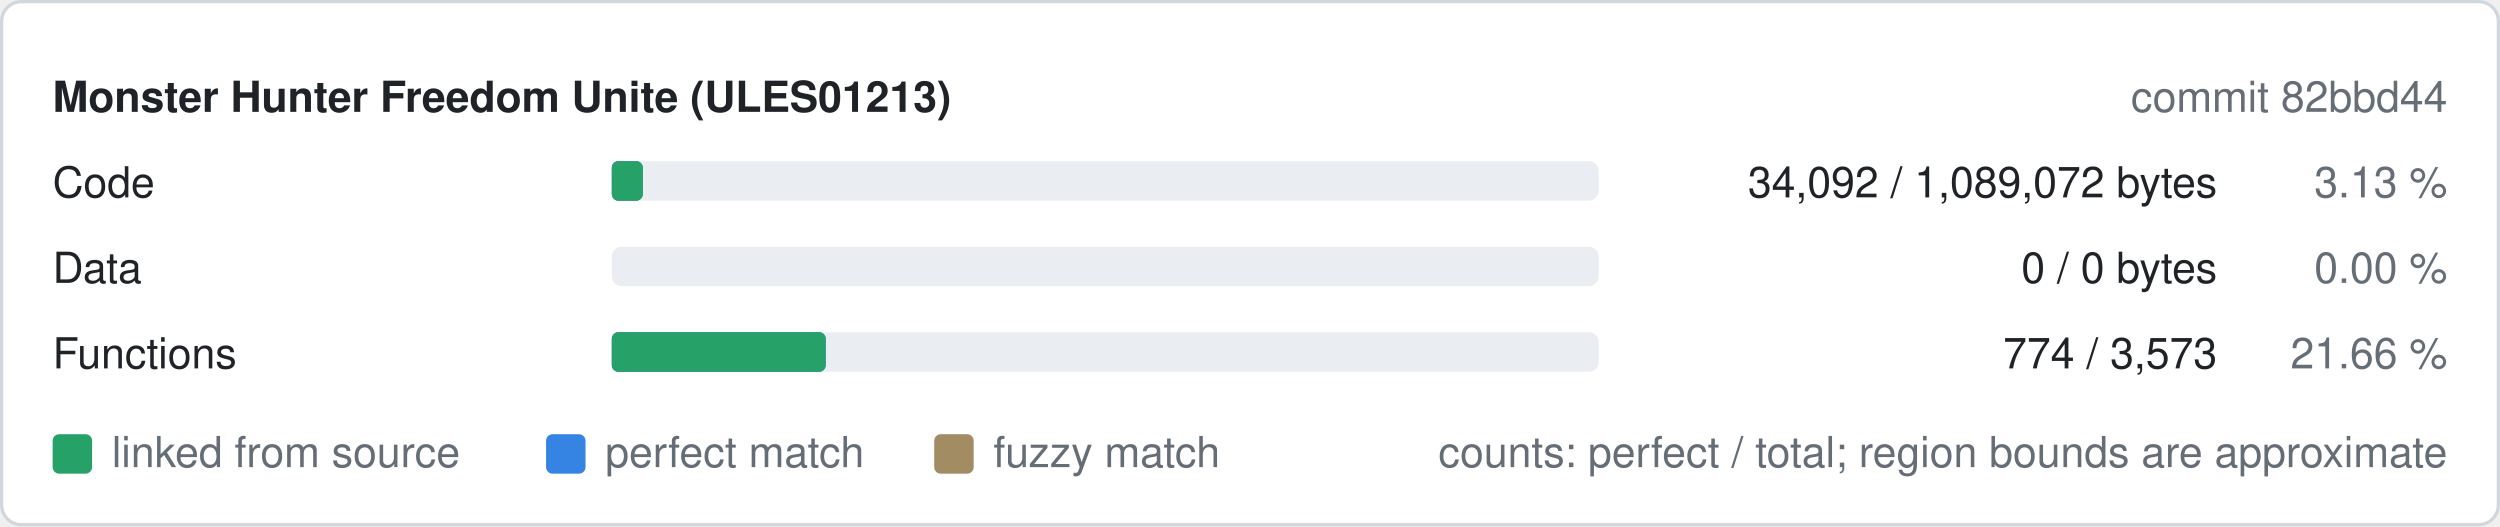
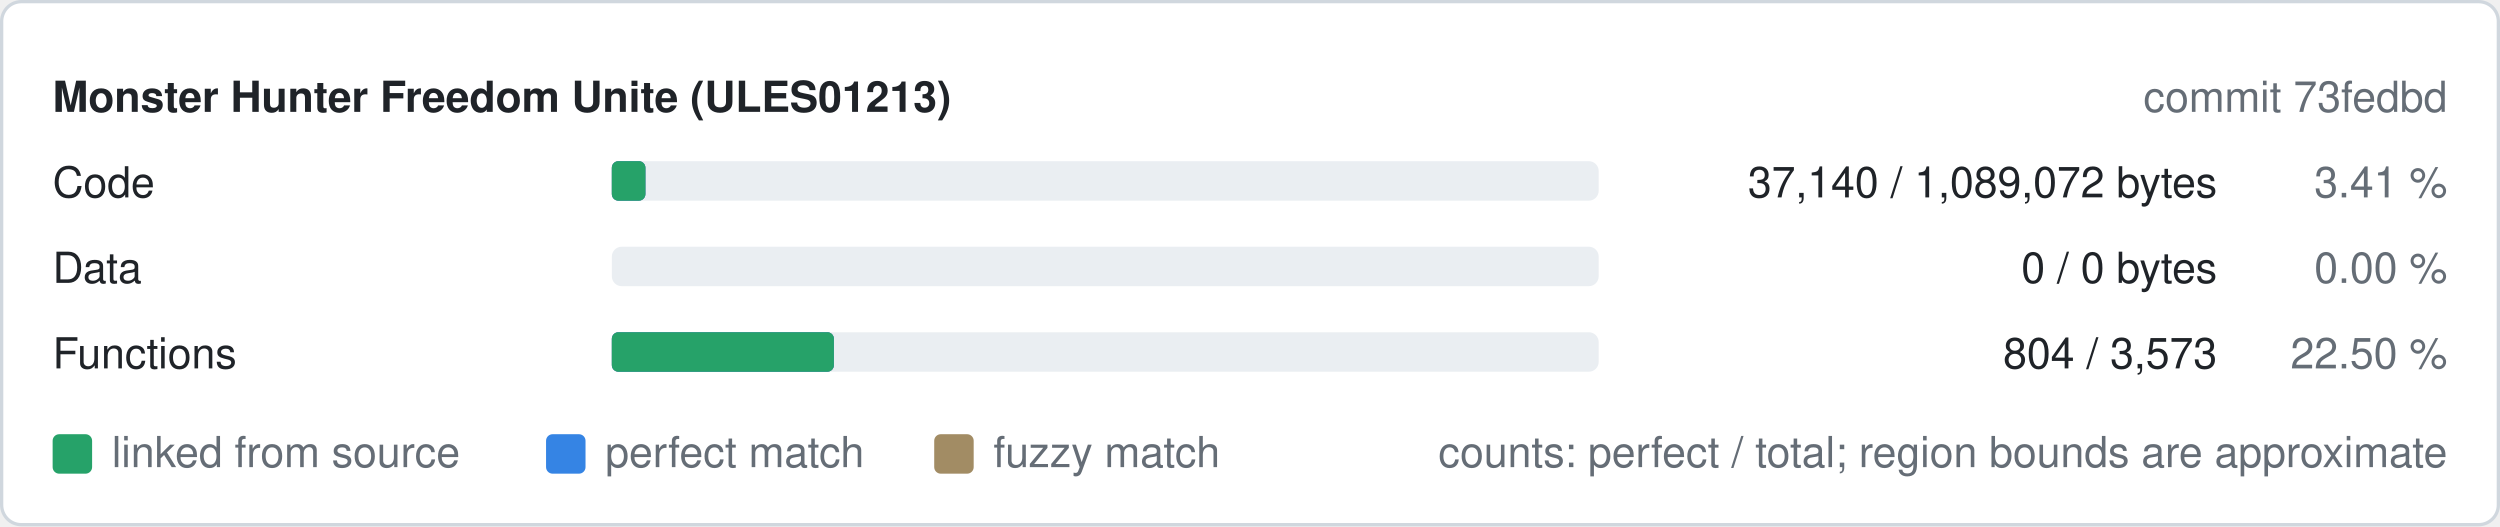
<svg xmlns="http://www.w3.org/2000/svg" width="760" height="160" viewBox="0 0 760 160" role="img" aria-label="Decompilation progress of ULES01213">
  <style>
text{font-family:-apple-system,BlinkMacSystemFont,"Segoe UI",Helvetica,Arial,sans-serif;font-size:13px}
.b{font-weight:600}
.bg{fill:#ffffff;stroke:#d0d7de}.t{fill:#1f2328}.m{fill:#656d76}.track{fill:#eaeef2}.fuzzy{fill:#a28c64}.perfect{fill:#3584e4}.linked{fill:#26a269}
@media (prefers-color-scheme: dark){.bg{fill:#0d1117;stroke:#30363d}.t{fill:#e6edf3}.m{fill:#8d96a0}.track{fill:#21262d}.fuzzy{fill:#a28c64}.perfect{fill:#3584e4}.linked{fill:#2ec27e}}
</style>
  <rect class="bg" x="0.5" y="0.5" width="759" height="159" rx="6" />
  <text class="t b" x="16" y="34">Monster Hunter Freedom Unite (ULES01213)</text>
-   <text class="m" x="744" y="34" text-anchor="end">commit 82bbd44</text>
+   <text class="m" x="744" y="34" text-anchor="end">commit 73fedbd</text>
  <text class="t" x="16" y="60">Code</text>
  <rect class="track" x="186" y="49" width="300" height="12" rx="3" />
-   <rect class="fuzzy" x="186" y="49" width="9.4" height="12" rx="2" />
-   <rect class="perfect" x="186" y="49" width="9.4" height="12" rx="2" />
-   <rect class="linked" x="186" y="49" width="9.4" height="12" rx="2" />
-   <text class="t" x="674" y="60" text-anchor="end">34,092 / 1,089,072 bytes</text>
-   <text class="m" x="744" y="60" text-anchor="end">3.13 %</text>
+   <rect class="fuzzy" x="186" y="49" width="10.2" height="12" rx="2" />
+   <rect class="perfect" x="186" y="49" width="10.2" height="12" rx="2" />
+   <rect class="linked" x="186" y="49" width="10.2" height="12" rx="2" />
+   <text class="t" x="674" y="60" text-anchor="end">37,140 / 1,089,072 bytes</text>
+   <text class="m" x="744" y="60" text-anchor="end">3.41 %</text>
  <text class="t" x="16" y="86">Data</text>
  <rect class="track" x="186" y="75" width="300" height="12" rx="3" />
  <text class="t" x="674" y="86" text-anchor="end">0 / 0 bytes</text>
  <text class="m" x="744" y="86" text-anchor="end">0.00 %</text>
  <text class="t" x="16" y="112">Functions</text>
  <rect class="track" x="186" y="101" width="300" height="12" rx="3" />
-   <rect class="fuzzy" x="186" y="101" width="65.0" height="12" rx="2" />
-   <rect class="perfect" x="186" y="101" width="65.0" height="12" rx="2" />
-   <rect class="linked" x="186" y="101" width="65.0" height="12" rx="2" />
-   <text class="t" x="674" y="112" text-anchor="end">774 / 3,573</text>
-   <text class="m" x="744" y="112" text-anchor="end">21.66 %</text>
+   <rect class="fuzzy" x="186" y="101" width="67.5" height="12" rx="2" />
+   <rect class="perfect" x="186" y="101" width="67.5" height="12" rx="2" />
+   <rect class="linked" x="186" y="101" width="67.5" height="12" rx="2" />
+   <text class="t" x="674" y="112" text-anchor="end">804 / 3,573</text>
+   <text class="m" x="744" y="112" text-anchor="end">22.50 %</text>
  <rect class="linked" x="16" y="132" width="12" height="12" rx="2" />
  <text class="m" x="34" y="142">linked from source</text>
  <rect class="perfect" x="166" y="132" width="12" height="12" rx="2" />
  <text class="m" x="184" y="142">perfect match</text>
  <rect class="fuzzy" x="284" y="132" width="12" height="12" rx="2" />
  <text class="m" x="302" y="142">fuzzy match</text>
  <text class="m" x="744" y="142" text-anchor="end">counts: perfect / total; region bounds are approximate</text>
</svg>
